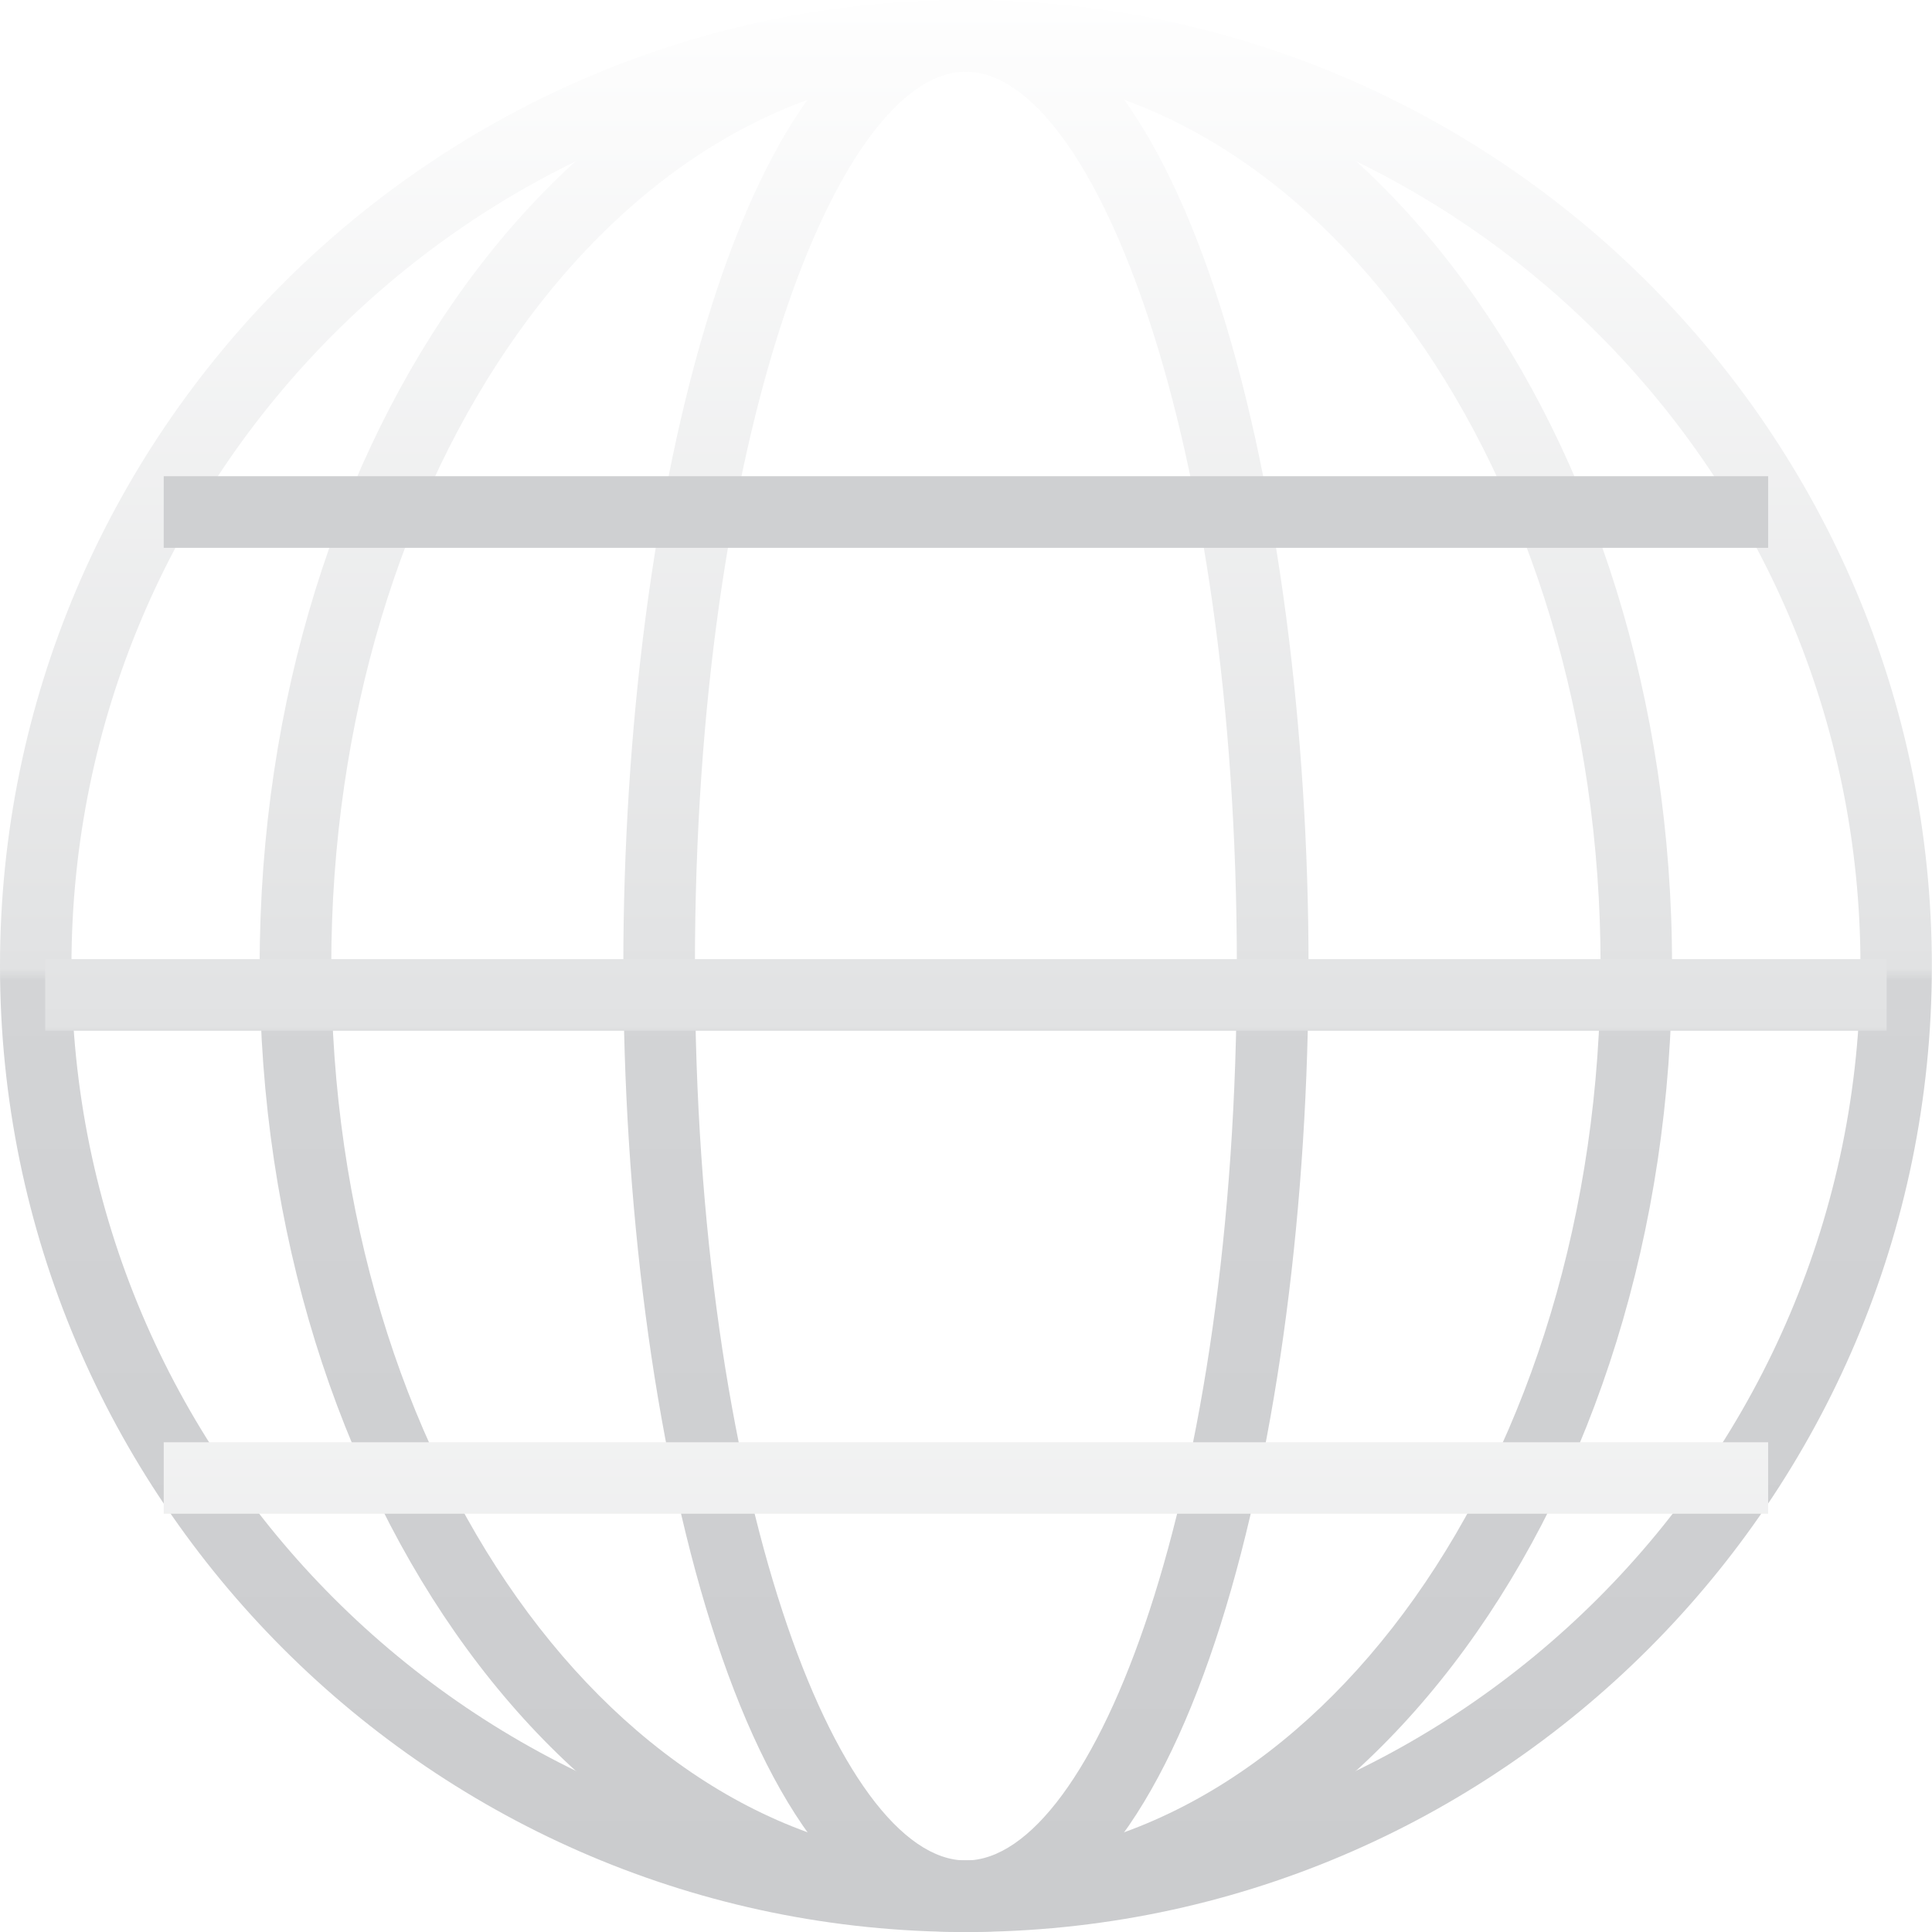
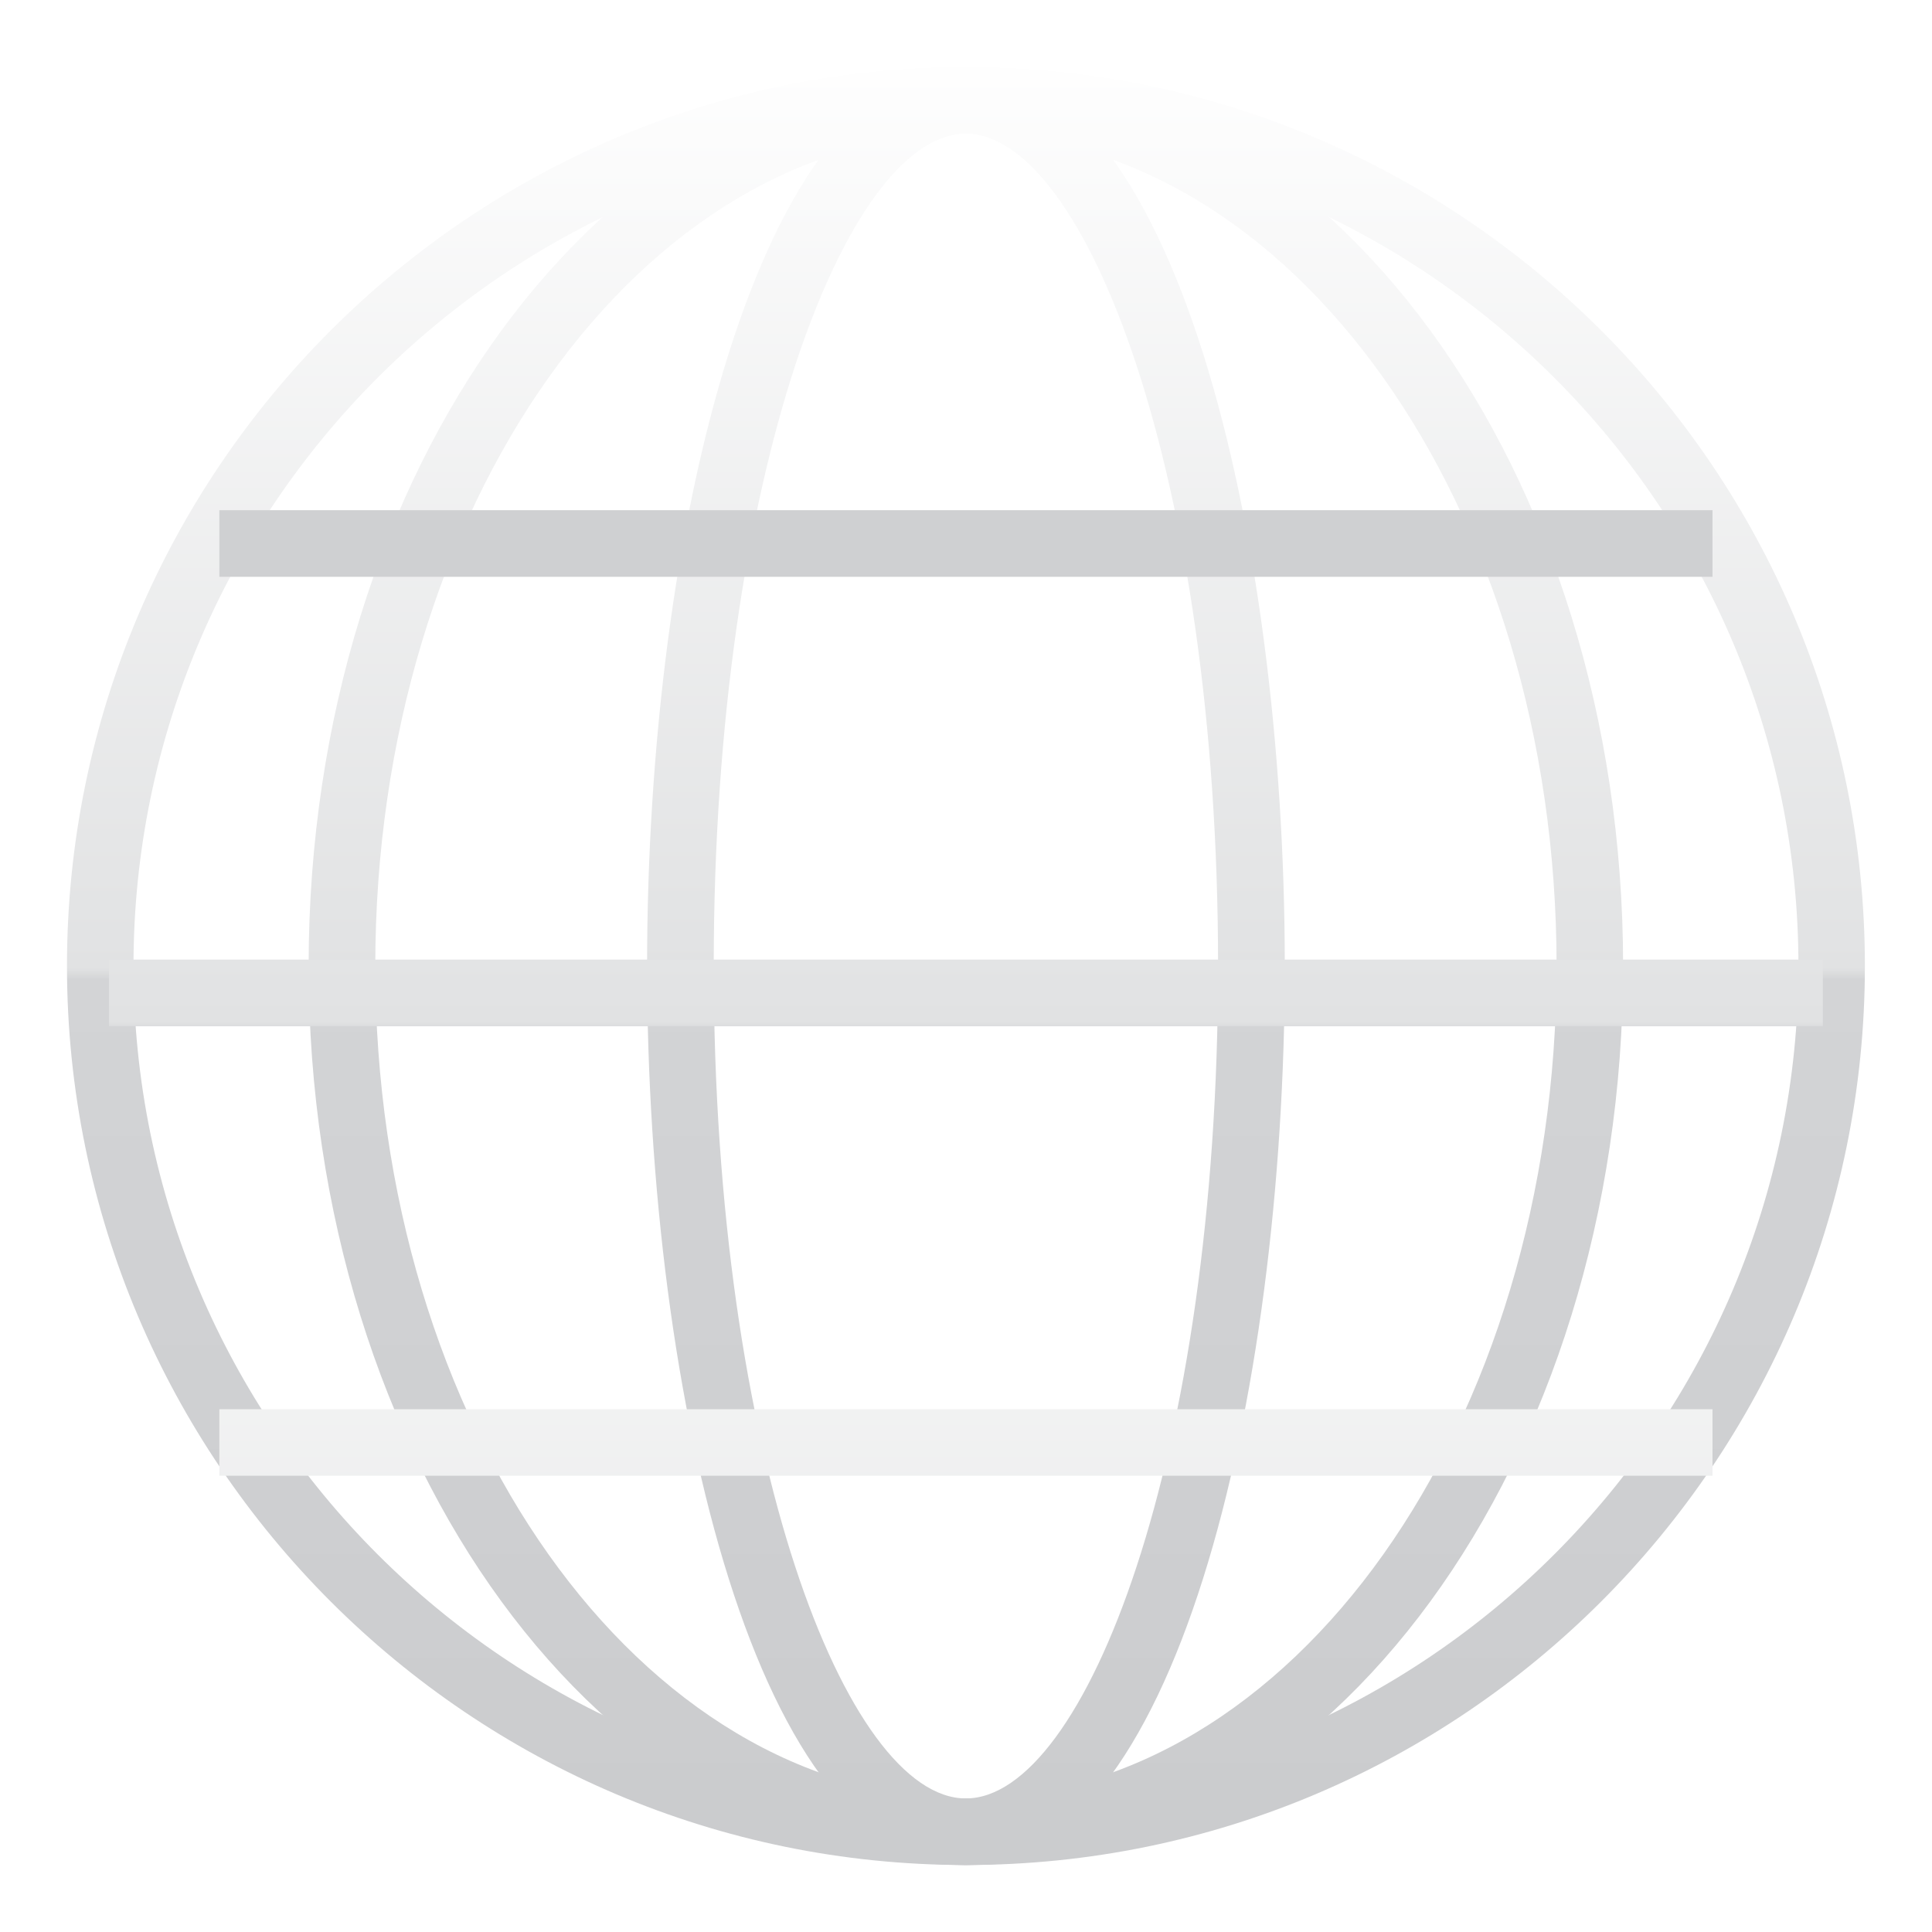
- <svg xmlns="http://www.w3.org/2000/svg" xmlns:xlink="http://www.w3.org/1999/xlink" width="26.843" height="26.845" id="svg14912" version="1.1">
+ <svg xmlns="http://www.w3.org/2000/svg" xmlns:xlink="http://www.w3.org/1999/xlink" width="28.843" height="28.845" id="svg14912" version="1.1">
  <defs id="defs14914">
    <linearGradient xlink:href="#XMLID_343_" id="linearGradient12437" gradientUnits="userSpaceOnUse" x1="491.723" y1="275.565" x2="491.723" y2="303.62" />
    <linearGradient id="XMLID_343_" gradientUnits="userSpaceOnUse" x1="491.723" y1="275.565" x2="491.723" y2="303.62">
      <stop offset="0" style="stop-color:#FFFFFF" id="stop5066" />
      <stop offset="0" style="stop-color:#FFFFFF" id="stop5068" />
      <stop offset="0.494" style="stop-color:#E1E2E3" id="stop5070" />
      <stop offset="0.5" style="stop-color:#D3D4D6" id="stop5072" />
      <stop offset="1" style="stop-color:#CACBCD" id="stop5074" />
    </linearGradient>
    <linearGradient xlink:href="#XMLID_344_" id="linearGradient12439" gradientUnits="userSpaceOnUse" x1="491.724" y1="275.565" x2="491.724" y2="303.62" />
    <linearGradient id="XMLID_344_" gradientUnits="userSpaceOnUse" x1="491.724" y1="275.565" x2="491.724" y2="303.62">
      <stop offset="0" style="stop-color:#FFFFFF" id="stop5081" />
      <stop offset="0" style="stop-color:#FFFFFF" id="stop5083" />
      <stop offset="0.494" style="stop-color:#E1E2E3" id="stop5085" />
      <stop offset="0.5" style="stop-color:#D3D4D6" id="stop5087" />
      <stop offset="1" style="stop-color:#CACBCD" id="stop5089" />
    </linearGradient>
    <linearGradient xlink:href="#XMLID_343_" id="linearGradient12441" gradientUnits="userSpaceOnUse" x1="491.723" y1="275.565" x2="491.723" y2="303.62" />
    <linearGradient id="linearGradient14806" gradientUnits="userSpaceOnUse" x1="491.723" y1="275.565" x2="491.723" y2="303.62">
      <stop offset="0" style="stop-color:#FFFFFF" id="stop14808" />
      <stop offset="0" style="stop-color:#FFFFFF" id="stop14810" />
      <stop offset="0.494" style="stop-color:#E1E2E3" id="stop14812" />
      <stop offset="0.5" style="stop-color:#D3D4D6" id="stop14814" />
      <stop offset="1" style="stop-color:#CACBCD" id="stop14816" />
    </linearGradient>
    <linearGradient xlink:href="#XMLID_346_" id="linearGradient12443" gradientUnits="userSpaceOnUse" x1="491.724" y1="276.37" x2="491.724" y2="304.42" />
    <linearGradient id="XMLID_346_" gradientUnits="userSpaceOnUse" x1="491.724" y1="276.37" x2="491.724" y2="304.42">
      <stop offset="0" style="stop-color:#FFFFFF" id="stop5100" />
      <stop offset="0" style="stop-color:#FFFFFF" id="stop5102" />
      <stop offset="0.494" style="stop-color:#E1E2E3" id="stop5104" />
      <stop offset="0.5" style="stop-color:#D3D4D6" id="stop5106" />
      <stop offset="1" style="stop-color:#CACBCD" id="stop5108" />
    </linearGradient>
    <linearGradient xlink:href="#XMLID_347_" id="linearGradient12445" gradientUnits="userSpaceOnUse" x1="491.724" y1="262.957" x2="491.724" y2="291" />
    <linearGradient id="XMLID_347_" gradientUnits="userSpaceOnUse" x1="491.724" y1="262.957" x2="491.724" y2="291">
      <stop offset="0" style="stop-color:#FFFFFF" id="stop5115" />
      <stop offset="0" style="stop-color:#FFFFFF" id="stop5117" />
      <stop offset="0.494" style="stop-color:#E1E2E3" id="stop5119" />
      <stop offset="0.5" style="stop-color:#D3D4D6" id="stop5121" />
      <stop offset="1" style="stop-color:#CACBCD" id="stop5123" />
    </linearGradient>
    <linearGradient xlink:href="#XMLID_348_" id="linearGradient12447" gradientUnits="userSpaceOnUse" x1="491.724" y1="289.793" x2="491.724" y2="317.842" />
    <linearGradient id="XMLID_348_" gradientUnits="userSpaceOnUse" x1="491.724" y1="289.793" x2="491.724" y2="317.842">
      <stop offset="0" style="stop-color:#FFFFFF" id="stop5130" />
      <stop offset="0" style="stop-color:#FFFFFF" id="stop5132" />
      <stop offset="0.494" style="stop-color:#E1E2E3" id="stop5134" />
      <stop offset="0.5" style="stop-color:#D3D4D6" id="stop5136" />
      <stop offset="1" style="stop-color:#CACBCD" id="stop5138" />
    </linearGradient>
  </defs>
-   <g id="layer1" transform="translate(-323.7214,-478.9397)">
+   <g id="layer1" transform="translate(-322.7214,-477.9397)">
    <g transform="translate(-154.5806,202.9717)" id="g5061">
      <g id="g5063">
        <linearGradient id="linearGradient14841" gradientUnits="userSpaceOnUse" x1="491.723" y1="275.565" x2="491.723" y2="303.62">
          <stop offset="0" style="stop-color:#FFFFFF" id="stop14843" />
          <stop offset="0" style="stop-color:#FFFFFF" id="stop14845" />
          <stop offset="0.494" style="stop-color:#E1E2E3" id="stop14847" />
          <stop offset="0.5" style="stop-color:#D3D4D6" id="stop14849" />
          <stop offset="1" style="stop-color:#CACBCD" id="stop14851" />
        </linearGradient>
        <path d="m 500.542,289.391 c 0,6.853 -3.958,12.428 -8.82,12.428 -4.861,0 -8.817,-5.576 -8.817,-12.428 0,-6.852 3.956,-12.427 8.817,-12.427 4.862,-10e-4 8.82,5.575 8.82,12.427 z m -8.82,-13.423 c -5.409,0 -9.812,6.021 -9.812,13.422 0,7.402 4.403,13.423 9.812,13.423 5.411,0 9.813,-6.021 9.813,-13.423 10e-4,-7.401 -4.402,-13.422 -9.813,-13.422 z" id="path5076" style="fill:url(#linearGradient12437)" />
      </g>
      <g id="g5078">
        <linearGradient id="linearGradient14855" gradientUnits="userSpaceOnUse" x1="491.724" y1="275.565" x2="491.724" y2="303.62">
          <stop offset="0" style="stop-color:#FFFFFF" id="stop14857" />
          <stop offset="0" style="stop-color:#FFFFFF" id="stop14859" />
          <stop offset="0.494" style="stop-color:#E1E2E3" id="stop14861" />
          <stop offset="0.5" style="stop-color:#D3D4D6" id="stop14863" />
          <stop offset="1" style="stop-color:#CACBCD" id="stop14865" />
        </linearGradient>
        <path d="m 495.488,289.391 c 0,7.323 -1.984,12.428 -3.766,12.428 -1.78,0 -3.764,-5.105 -3.764,-12.428 0,-7.325 1.983,-12.427 3.764,-12.427 1.782,-10e-4 3.766,5.102 3.766,12.427 z m -3.766,-13.423 c -3.091,0 -4.759,6.916 -4.759,13.422 0,6.508 1.668,13.423 4.759,13.423 3.091,0 4.762,-6.916 4.762,-13.423 0,-6.506 -1.671,-13.422 -4.762,-13.422 z" id="path5091" style="fill:url(#linearGradient12439)" />
      </g>
      <g id="g5093">
        <path d="m 504.153,289.391 c 0,6.853 -5.576,12.428 -12.431,12.428 -6.852,0 -12.427,-5.576 -12.427,-12.428 0,-6.852 5.576,-12.427 12.427,-12.427 6.855,-10e-4 12.431,5.575 12.431,12.427 z m -12.431,-13.423 c -7.399,0 -13.42,6.021 -13.42,13.422 0,7.402 6.021,13.423 13.42,13.423 7.403,0 13.423,-6.021 13.423,-13.423 0,-7.401 -6.02,-13.422 -13.423,-13.422 z" id="path5095" style="fill:url(#linearGradient12441)" />
      </g>
      <g id="g5097">
        <linearGradient id="linearGradient14871" gradientUnits="userSpaceOnUse" x1="491.724" y1="276.37" x2="491.724" y2="304.42">
          <stop offset="0" style="stop-color:#FFFFFF" id="stop14873" />
          <stop offset="0" style="stop-color:#FFFFFF" id="stop14875" />
          <stop offset="0.494" style="stop-color:#E1E2E3" id="stop14877" />
          <stop offset="0.5" style="stop-color:#D3D4D6" id="stop14879" />
          <stop offset="1" style="stop-color:#CACBCD" id="stop14881" />
        </linearGradient>
        <rect x="478.93" y="289.295" width="25.587" height="0.995" id="rect5110" style="fill:url(#linearGradient12443)" />
      </g>
      <g id="g5112">
        <linearGradient id="linearGradient14885" gradientUnits="userSpaceOnUse" x1="491.724" y1="262.957" x2="491.724" y2="291">
          <stop offset="0" style="stop-color:#FFFFFF" id="stop14887" />
          <stop offset="0" style="stop-color:#FFFFFF" id="stop14889" />
          <stop offset="0.494" style="stop-color:#E1E2E3" id="stop14891" />
          <stop offset="0.5" style="stop-color:#D3D4D6" id="stop14893" />
          <stop offset="1" style="stop-color:#CACBCD" id="stop14895" />
        </linearGradient>
        <rect x="480.577" y="282.585" width="22.293" height="0.995" id="rect5125" style="fill:url(#linearGradient12445)" />
      </g>
      <g id="g5127">
        <linearGradient id="linearGradient14899" gradientUnits="userSpaceOnUse" x1="491.724" y1="289.793" x2="491.724" y2="317.842">
          <stop offset="0" style="stop-color:#FFFFFF" id="stop14901" />
          <stop offset="0" style="stop-color:#FFFFFF" id="stop14903" />
          <stop offset="0.494" style="stop-color:#E1E2E3" id="stop14905" />
          <stop offset="0.5" style="stop-color:#D3D4D6" id="stop14907" />
          <stop offset="1" style="stop-color:#CACBCD" id="stop14909" />
        </linearGradient>
        <rect x="480.577" y="296.008" width="22.293" height="0.993" id="rect5140" style="fill:url(#linearGradient12447)" />
      </g>
    </g>
  </g>
</svg>
